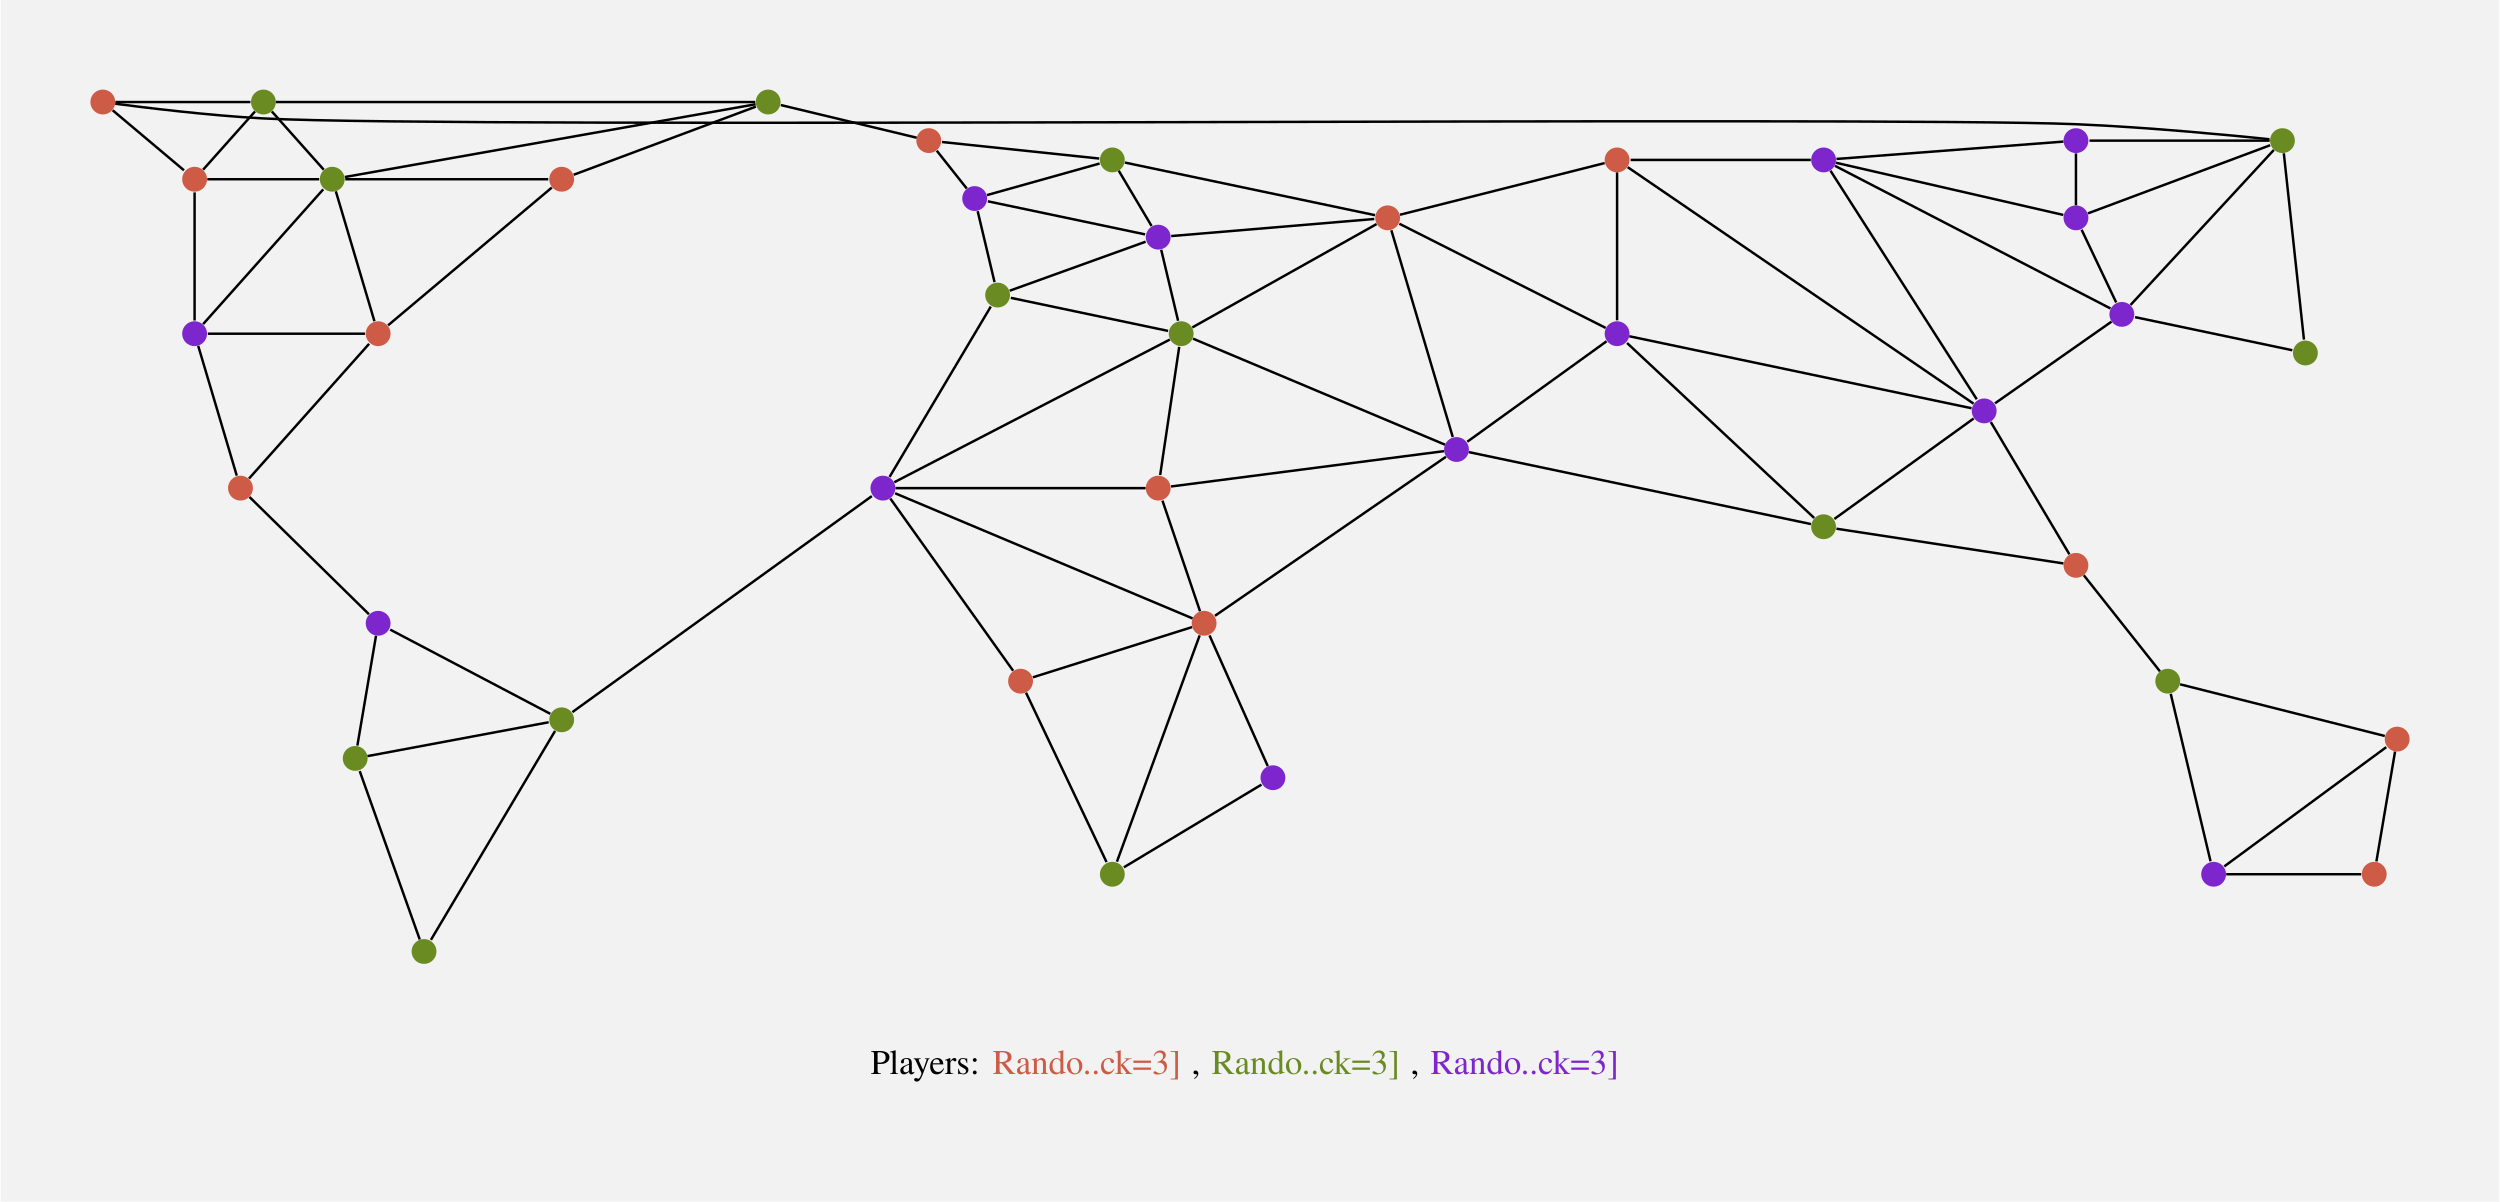
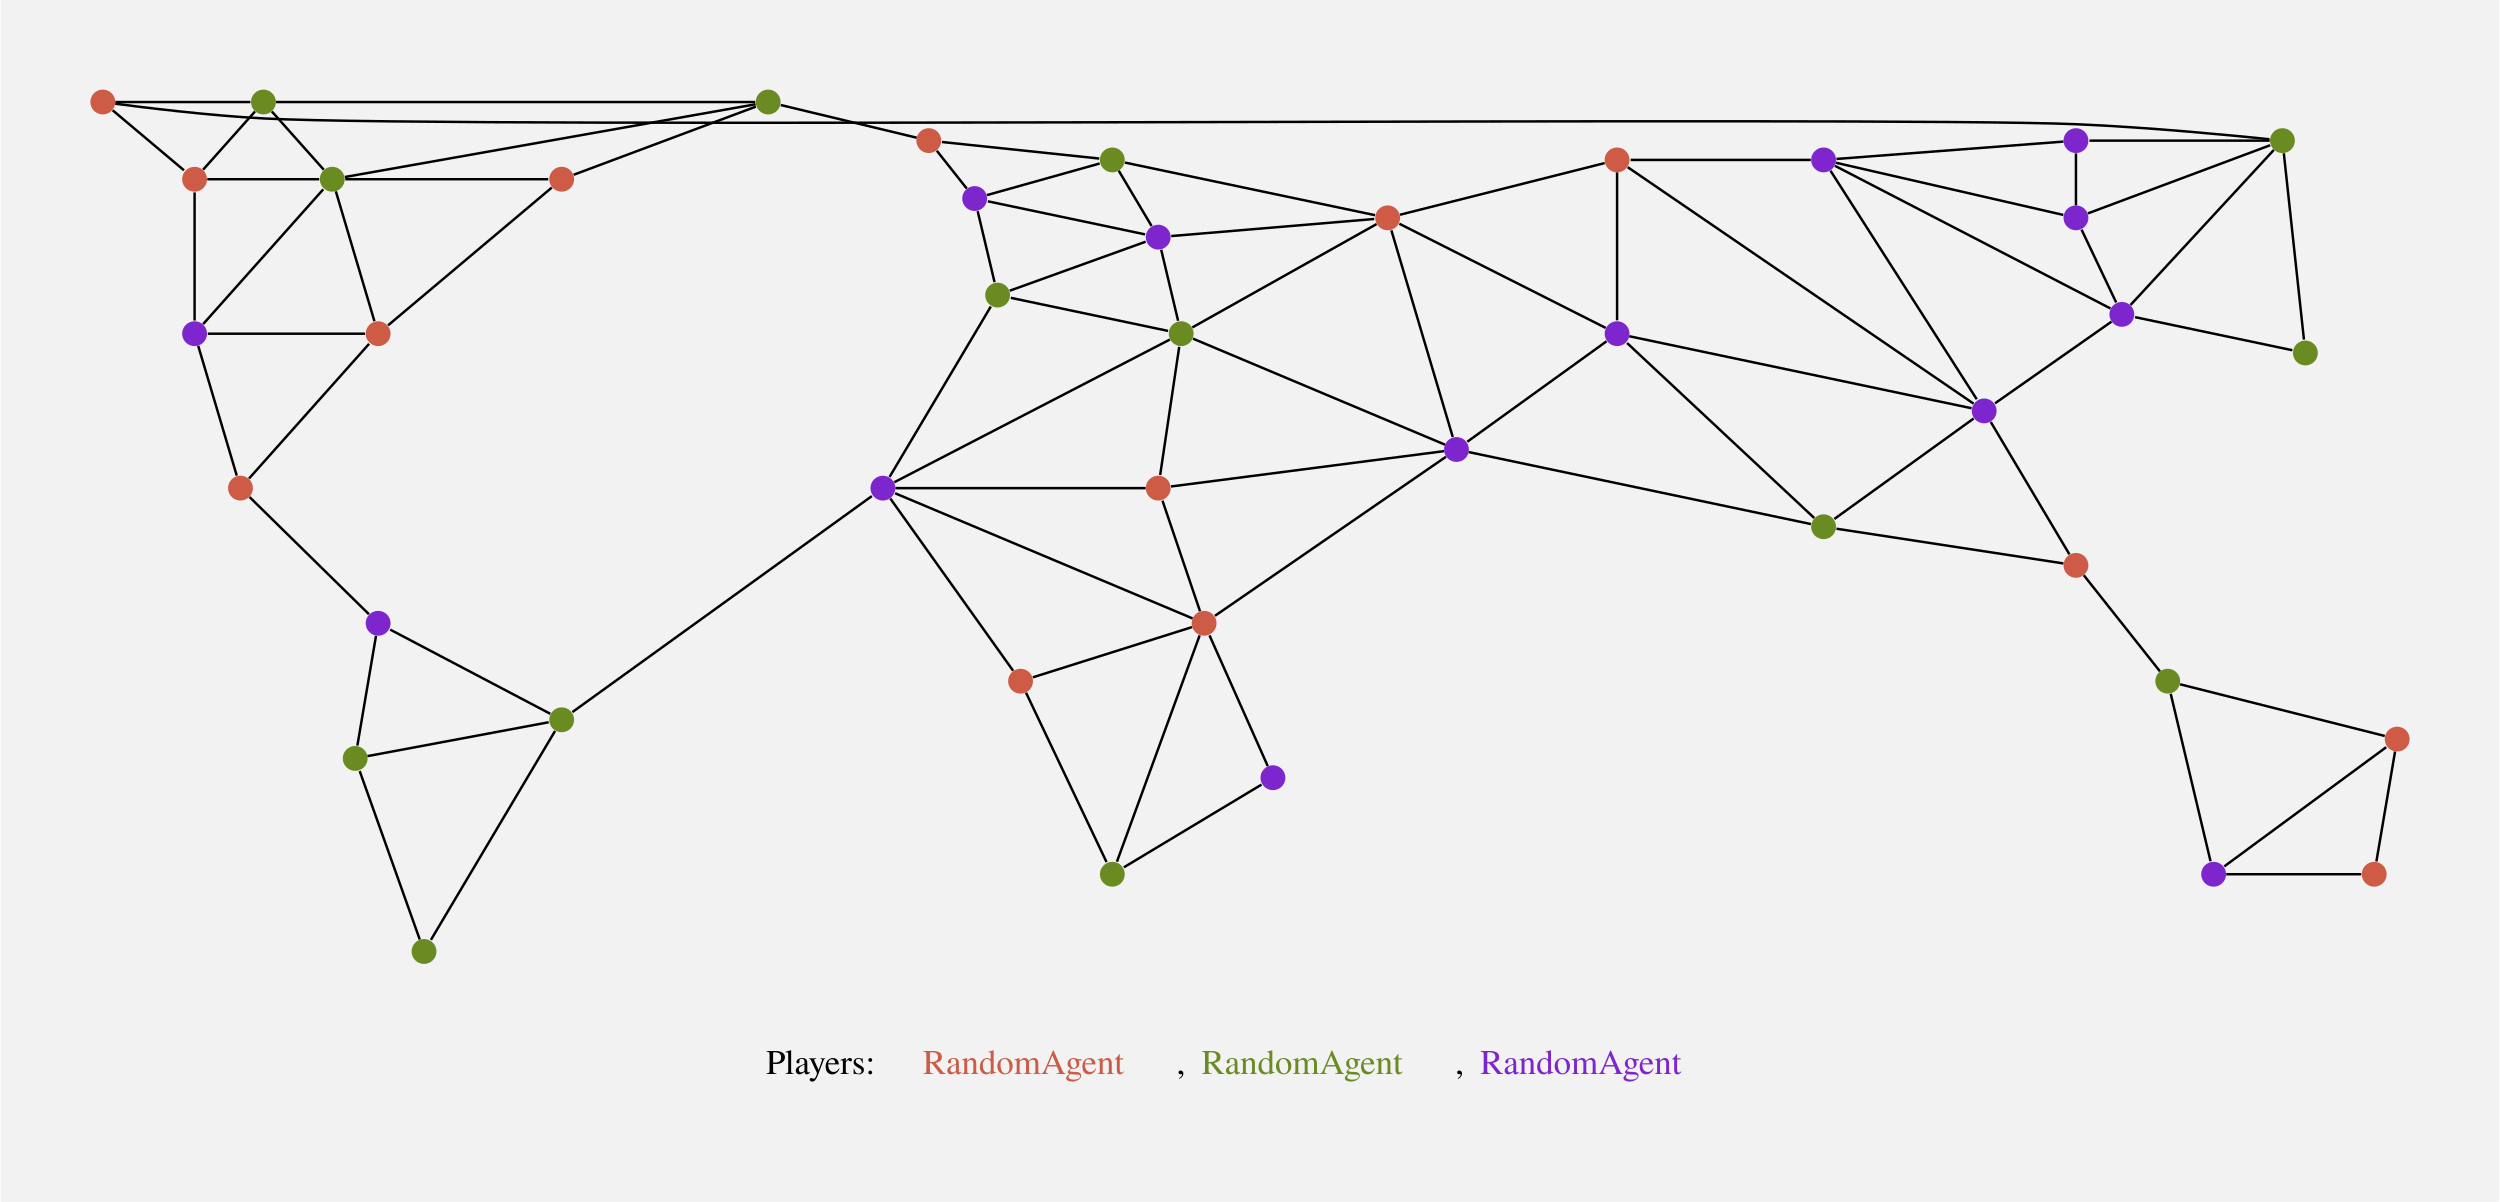
<svg xmlns="http://www.w3.org/2000/svg" xmlns:xlink="http://www.w3.org/1999/xlink" width="776pt" height="373pt" viewBox="0.00 0.00 776.00 373.24">
  <g id="graph0" class="graph" transform="scale(.7728 .7728) rotate(0) translate(36 446.968)">
    <polygon fill="#f2f2f2" stroke="transparent" points="-36,36 -36,-446.968 968.134,-446.968 968.134,36 -36,36" />
    <g id="node1" class="node">
      <g id="a_node1">
-         <a xlink:title="#0: Alaska&#10;#0: RandomAgent[min_attack=3]&#10;1 armies">
+         <a xlink:title="#0: Alaska&#10;#0: RandomAgent&#10;1 armies">
          <ellipse fill="#cd5b45" stroke="#000000" stroke-width="0" cx="5" cy="-405.968" rx="5" ry="5" />
        </a>
      </g>
    </g>
    <g id="node2" class="node">
      <g id="a_node2">
-         <a xlink:title="#1: Northwest Territory&#10;#1: RandomAgent[min_attack=3]&#10;1 armies">
+         <a xlink:title="#1: Northwest Territory&#10;#1: RandomAgent&#10;1 armies">
          <ellipse fill="#698b22" stroke="#000000" stroke-width="0" cx="69.549" cy="-405.968" rx="5" ry="5" />
        </a>
      </g>
    </g>
    <g id="edge1" class="edge">
      <path fill="none" stroke="#000000" d="M10.065,-405.968C22.072,-405.968 52.167,-405.968 64.329,-405.968" />
    </g>
    <g id="node3" class="node">
      <g id="a_node3">
-         <a xlink:title="#3: Alberta&#10;#0: RandomAgent[min_attack=3]&#10;1 armies">
+         <a xlink:title="#3: Alberta&#10;#0: RandomAgent&#10;1 armies">
          <ellipse fill="#cd5b45" stroke="#000000" stroke-width="0" cx="41.885" cy="-374.931" rx="5" ry="5" />
        </a>
      </g>
    </g>
    <g id="edge2" class="edge">
      <path fill="none" stroke="#000000" d="M8.947,-402.646C15.935,-396.766 30.423,-384.575 37.627,-378.514" />
    </g>
    <g id="node4" class="node">
      <g id="a_node4">
-         <a xlink:title="#29: Kamchatka&#10;#1: RandomAgent[min_attack=3]&#10;1 armies">
+         <a xlink:title="#29: Kamchatka&#10;#1: RandomAgent&#10;1 armies">
          <ellipse fill="#698b22" stroke="#000000" stroke-width="0" cx="881.027" cy="-390.449" rx="5" ry="5" />
        </a>
      </g>
    </g>
    <g id="edge3" class="edge">
      <path fill="none" stroke="#000000" d="M10.011,-405.286C20.85,-403.847 47.295,-400.539 69.579,-399.368 150.401,-395.12 717.108,-400.386 797.972,-397.049 827.455,-395.832 862.69,-392.364 875.788,-391.005" />
    </g>
    <g id="edge5" class="edge">
      <path fill="none" stroke="#000000" d="M66.157,-402.162C60.848,-396.205 50.632,-384.743 45.305,-378.767" />
    </g>
    <g id="node5" class="node">
      <g id="a_node5">
-         <a xlink:title="#2: Greenland&#10;#1: RandomAgent[min_attack=3]&#10;1 armies">
+         <a xlink:title="#2: Greenland&#10;#1: RandomAgent&#10;1 armies">
          <ellipse fill="#698b22" stroke="#000000" stroke-width="0" cx="272.419" cy="-405.968" rx="5" ry="5" />
        </a>
      </g>
    </g>
    <g id="edge4" class="edge">
      <path fill="none" stroke="#000000" d="M74.564,-405.968C102.51,-405.968 238.78,-405.968 267.213,-405.968" />
    </g>
    <g id="node6" class="node">
      <g id="a_node6">
-         <a xlink:title="#4: Ontario&#10;#1: RandomAgent[min_attack=3]&#10;1 armies">
+         <a xlink:title="#4: Ontario&#10;#1: RandomAgent&#10;1 armies">
          <ellipse fill="#698b22" stroke="#000000" stroke-width="0" cx="97.213" cy="-374.931" rx="5" ry="5" />
        </a>
      </g>
    </g>
    <g id="edge6" class="edge">
      <path fill="none" stroke="#000000" d="M72.942,-402.162C78.251,-396.205 88.467,-384.743 93.793,-378.767" />
    </g>
    <g id="edge10" class="edge">
      <path fill="none" stroke="#000000" d="M46.991,-374.931C57.478,-374.931 81.346,-374.931 91.958,-374.931" />
    </g>
    <g id="node9" class="node">
      <g id="a_node9">
-         <a xlink:title="#6: Western United States&#10;#2: RandomAgent[min_attack=3]&#10;1 armies">
+         <a xlink:title="#6: Western United States&#10;#2: RandomAgent&#10;1 armies">
          <ellipse fill="#7d26cd" stroke="#000000" stroke-width="0" cx="41.885" cy="-312.856" rx="5" ry="5" />
        </a>
      </g>
    </g>
    <g id="edge11" class="edge">
      <path fill="none" stroke="#000000" d="M41.885,-369.638C41.885,-357.91 41.885,-329.85 41.885,-318.135" />
    </g>
    <g id="node34" class="node">
      <g id="a_node34">
-         <a xlink:title="#30: Irkutsk&#10;#2: RandomAgent[min_attack=3]&#10;1 armies">
+         <a xlink:title="#30: Irkutsk&#10;#2: RandomAgent&#10;1 armies">
          <ellipse fill="#7d26cd" stroke="#000000" stroke-width="0" cx="798.035" cy="-359.412" rx="5" ry="5" />
        </a>
      </g>
    </g>
    <g id="edge65" class="edge">
      <path fill="none" stroke="#000000" d="M876.084,-388.601C861.288,-383.067 817.473,-366.681 802.848,-361.212" />
    </g>
    <g id="node35" class="node">
      <g id="a_node35">
-         <a xlink:title="#33: Mongolia&#10;#2: RandomAgent[min_attack=3]&#10;1 armies">
+         <a xlink:title="#33: Mongolia&#10;#2: RandomAgent&#10;1 armies">
          <ellipse fill="#7d26cd" stroke="#000000" stroke-width="0" cx="816.478" cy="-320.615" rx="5" ry="5" />
        </a>
      </g>
    </g>
    <g id="edge66" class="edge">
      <path fill="none" stroke="#000000" d="M877.557,-386.695C866.349,-374.569 831.198,-336.54 819.966,-324.388" />
    </g>
    <g id="node36" class="node">
      <g id="a_node36">
-         <a xlink:title="#34: Japan&#10;#1: RandomAgent[min_attack=3]&#10;1 armies">
+         <a xlink:title="#34: Japan&#10;#1: RandomAgent&#10;1 armies">
          <ellipse fill="#698b22" stroke="#000000" stroke-width="0" cx="890.249" cy="-305.096" rx="5" ry="5" />
        </a>
      </g>
    </g>
    <g id="edge67" class="edge">
      <path fill="none" stroke="#000000" d="M881.577,-385.366C883.205,-370.293 887.997,-325.935 889.667,-310.48" />
    </g>
    <g id="edge7" class="edge">
      <path fill="none" stroke="#000000" d="M267.364,-405.073C241.892,-400.56 127.809,-380.351 102.288,-375.83" />
    </g>
    <g id="node7" class="node">
      <g id="a_node7">
-         <a xlink:title="#5: Quebec&#10;#0: RandomAgent[min_attack=3]&#10;1 armies">
+         <a xlink:title="#5: Quebec&#10;#0: RandomAgent&#10;1 armies">
          <ellipse fill="#cd5b45" stroke="#000000" stroke-width="0" cx="189.427" cy="-374.931" rx="5" ry="5" />
        </a>
      </g>
    </g>
    <g id="edge8" class="edge">
      <path fill="none" stroke="#000000" d="M267.476,-404.119C252.68,-398.586 208.864,-382.2 194.24,-376.731" />
    </g>
    <g id="node8" class="node">
      <g id="a_node8">
-         <a xlink:title="#13: Iceland&#10;#0: RandomAgent[min_attack=3]&#10;1 armies">
+         <a xlink:title="#13: Iceland&#10;#0: RandomAgent&#10;1 armies">
          <ellipse fill="#cd5b45" stroke="#000000" stroke-width="0" cx="336.968" cy="-390.449" rx="5" ry="5" />
        </a>
      </g>
    </g>
    <g id="edge9" class="edge">
      <path fill="none" stroke="#000000" d="M277.484,-404.75C289.61,-401.835 320.183,-394.485 332.103,-391.619" />
    </g>
    <g id="edge12" class="edge">
      <path fill="none" stroke="#000000" d="M102.435,-374.931C118.59,-374.931 167.646,-374.931 184.032,-374.931" />
    </g>
    <g id="edge13" class="edge">
      <path fill="none" stroke="#000000" d="M93.583,-370.858C83.486,-359.529 55.166,-327.756 45.315,-316.704" />
    </g>
    <g id="node10" class="node">
      <g id="a_node10">
-         <a xlink:title="#7: Eastern United States&#10;#0: RandomAgent[min_attack=3]&#10;1 armies">
+         <a xlink:title="#7: Eastern United States&#10;#0: RandomAgent&#10;1 armies">
          <ellipse fill="#cd5b45" stroke="#000000" stroke-width="0" cx="115.656" cy="-312.856" rx="5" ry="5" />
        </a>
      </g>
    </g>
    <g id="edge14" class="edge">
      <path fill="none" stroke="#000000" d="M98.661,-370.06C102.091,-358.513 110.69,-329.572 114.164,-317.876" />
    </g>
    <g id="edge15" class="edge">
      <path fill="none" stroke="#000000" d="M185.461,-371.593C172.651,-360.815 132.479,-327.011 119.642,-316.21" />
    </g>
    <g id="node17" class="node">
      <g id="a_node17">
-         <a xlink:title="#14: Scandanavia&#10;#1: RandomAgent[min_attack=3]&#10;1 armies">
+         <a xlink:title="#14: Scandanavia&#10;#1: RandomAgent&#10;1 armies">
          <ellipse fill="#698b22" stroke="#000000" stroke-width="0" cx="410.739" cy="-382.69" rx="5" ry="5" />
        </a>
      </g>
    </g>
    <g id="edge26" class="edge">
      <path fill="none" stroke="#000000" d="M342.274,-389.891C355.885,-388.46 391.923,-384.669 405.482,-383.243" />
    </g>
    <g id="node18" class="node">
      <g id="a_node18">
-         <a xlink:title="#15: Great Britain&#10;#2: RandomAgent[min_attack=3]&#10;1 armies">
+         <a xlink:title="#15: Great Britain&#10;#2: RandomAgent&#10;1 armies">
          <ellipse fill="#7d26cd" stroke="#000000" stroke-width="0" cx="355.411" cy="-367.171" rx="5" ry="5" />
        </a>
      </g>
    </g>
    <g id="edge27" class="edge">
      <path fill="none" stroke="#000000" d="M340.181,-386.394C343.566,-382.122 348.864,-375.434 352.235,-371.18" />
    </g>
    <g id="edge16" class="edge">
      <path fill="none" stroke="#000000" d="M47.191,-312.856C60.802,-312.856 96.841,-312.856 110.399,-312.856" />
    </g>
    <g id="node11" class="node">
      <g id="a_node11">
-         <a xlink:title="#8: Central America&#10;#0: RandomAgent[min_attack=3]&#10;1 armies">
+         <a xlink:title="#8: Central America&#10;#0: RandomAgent&#10;1 armies">
          <ellipse fill="#cd5b45" stroke="#000000" stroke-width="0" cx="60.328" cy="-250.781" rx="5" ry="5" />
        </a>
      </g>
    </g>
    <g id="edge17" class="edge">
      <path fill="none" stroke="#000000" d="M43.333,-307.985C46.763,-296.438 55.361,-267.497 58.836,-255.802" />
    </g>
    <g id="edge18" class="edge">
      <path fill="none" stroke="#000000" d="M112.026,-308.783C101.929,-297.454 73.609,-265.681 63.758,-254.629" />
    </g>
    <g id="node12" class="node">
      <g id="a_node12">
-         <a xlink:title="#9: Venezuela&#10;#2: RandomAgent[min_attack=3]&#10;1 armies">
+         <a xlink:title="#9: Venezuela&#10;#2: RandomAgent&#10;1 armies">
          <ellipse fill="#7d26cd" stroke="#000000" stroke-width="0" cx="115.656" cy="-196.465" rx="5" ry="5" />
        </a>
      </g>
    </g>
    <g id="edge19" class="edge">
      <path fill="none" stroke="#000000" d="M63.958,-247.217C73.959,-237.399 101.837,-210.031 111.94,-200.113" />
    </g>
    <g id="node13" class="node">
      <g id="a_node13">
-         <a xlink:title="#10: Peru&#10;#1: RandomAgent[min_attack=3]&#10;1 armies">
+         <a xlink:title="#10: Peru&#10;#1: RandomAgent&#10;1 armies">
          <ellipse fill="#698b22" stroke="#000000" stroke-width="0" cx="106.435" cy="-142.15" rx="5" ry="5" />
        </a>
      </g>
    </g>
    <g id="edge20" class="edge">
      <path fill="none" stroke="#000000" d="M114.805,-191.453C113.057,-181.158 109.079,-157.727 107.311,-147.309" />
    </g>
    <g id="node14" class="node">
      <g id="a_node14">
-         <a xlink:title="#11: Brazil&#10;#1: RandomAgent[min_attack=3]&#10;1 armies">
+         <a xlink:title="#11: Brazil&#10;#1: RandomAgent&#10;1 armies">
          <ellipse fill="#698b22" stroke="#000000" stroke-width="0" cx="189.427" cy="-157.668" rx="5" ry="5" />
        </a>
      </g>
    </g>
    <g id="edge21" class="edge">
      <path fill="none" stroke="#000000" d="M120.496,-193.92C133.959,-186.839 171.719,-166.981 184.854,-160.073" />
    </g>
    <g id="edge22" class="edge">
      <path fill="none" stroke="#000000" d="M111.378,-143.074C126.034,-145.815 169.165,-153.88 184.192,-156.69" />
    </g>
    <g id="node15" class="node">
      <g id="a_node15">
-         <a xlink:title="#12: Argentina&#10;#1: RandomAgent[min_attack=3]&#10;1 armies">
+         <a xlink:title="#12: Argentina&#10;#1: RandomAgent&#10;1 armies">
          <ellipse fill="#698b22" stroke="#000000" stroke-width="0" cx="134.099" cy="-64.556" rx="5" ry="5" />
        </a>
      </g>
    </g>
    <g id="edge23" class="edge">
      <path fill="none" stroke="#000000" d="M108.25,-137.059C113.299,-122.898 127.458,-83.182 132.384,-69.366" />
    </g>
    <g id="edge24" class="edge">
      <path fill="none" stroke="#000000" d="M186.758,-153.178C177.433,-137.484 146.355,-85.183 136.871,-69.221" />
    </g>
    <g id="node16" class="node">
      <g id="a_node16">
-         <a xlink:title="#20: North Africa&#10;#2: RandomAgent[min_attack=3]&#10;1 armies">
+         <a xlink:title="#20: North Africa&#10;#2: RandomAgent&#10;1 armies">
          <ellipse fill="#7d26cd" stroke="#000000" stroke-width="0" cx="318.526" cy="-250.781" rx="5" ry="5" />
        </a>
      </g>
    </g>
    <g id="edge25" class="edge">
      <path fill="none" stroke="#000000" d="M193.722,-160.767C213.323,-174.903 294.175,-233.218 314.082,-247.576" />
    </g>
    <g id="node26" class="node">
      <g id="a_node26">
-         <a xlink:title="#21: Egypt&#10;#0: RandomAgent[min_attack=3]&#10;1 armies">
+         <a xlink:title="#21: Egypt&#10;#0: RandomAgent&#10;1 armies">
          <ellipse fill="#cd5b45" stroke="#000000" stroke-width="0" cx="429.182" cy="-250.781" rx="5" ry="5" />
        </a>
      </g>
    </g>
    <g id="edge45" class="edge">
      <path fill="none" stroke="#000000" d="M323.568,-250.781C342.002,-250.781 405.627,-250.781 424.11,-250.781" />
    </g>
    <g id="node27" class="node">
      <g id="a_node27">
-         <a xlink:title="#22: East Africa&#10;#0: RandomAgent[min_attack=3]&#10;1 armies">
+         <a xlink:title="#22: East Africa&#10;#0: RandomAgent&#10;1 armies">
          <ellipse fill="#cd5b45" stroke="#000000" stroke-width="0" cx="447.624" cy="-196.465" rx="5" ry="5" />
        </a>
      </g>
    </g>
    <g id="edge46" class="edge">
      <path fill="none" stroke="#000000" d="M323.429,-248.718C343.97,-240.075 422.965,-206.84 442.989,-198.415" />
    </g>
    <g id="node28" class="node">
      <g id="a_node28">
-         <a xlink:title="#23: Congo&#10;#0: RandomAgent[min_attack=3]&#10;1 armies">
+         <a xlink:title="#23: Congo&#10;#0: RandomAgent&#10;1 armies">
          <ellipse fill="#cd5b45" stroke="#000000" stroke-width="0" cx="373.854" cy="-173.187" rx="5" ry="5" />
        </a>
      </g>
    </g>
    <g id="edge47" class="edge">
      <path fill="none" stroke="#000000" d="M321.5,-246.609C331.107,-233.136 361.236,-190.882 370.864,-177.38" />
    </g>
    <g id="edge28" class="edge">
      <path fill="none" stroke="#000000" d="M405.633,-381.258C395.039,-378.286 370.79,-371.485 360.345,-368.555" />
    </g>
    <g id="node19" class="node">
      <g id="a_node19">
-         <a xlink:title="#16: Northern Europe&#10;#2: RandomAgent[min_attack=3]&#10;1 armies">
+         <a xlink:title="#16: Northern Europe&#10;#2: RandomAgent&#10;1 armies">
          <ellipse fill="#7d26cd" stroke="#000000" stroke-width="0" cx="429.182" cy="-351.652" rx="5" ry="5" />
        </a>
      </g>
    </g>
    <g id="edge29" class="edge">
      <path fill="none" stroke="#000000" d="M413.303,-378.374C416.787,-372.511 422.986,-362.08 426.52,-356.132" />
    </g>
    <g id="node20" class="node">
      <g id="a_node20">
-         <a xlink:title="#17: Ukraine&#10;#0: RandomAgent[min_attack=3]&#10;1 armies">
+         <a xlink:title="#17: Ukraine&#10;#0: RandomAgent&#10;1 armies">
          <ellipse fill="#cd5b45" stroke="#000000" stroke-width="0" cx="521.395" cy="-359.412" rx="5" ry="5" />
        </a>
      </g>
    </g>
    <g id="edge30" class="edge">
      <path fill="none" stroke="#000000" d="M415.781,-381.629C434.215,-377.751 497.841,-364.367 516.323,-360.479" />
    </g>
    <g id="edge31" class="edge">
      <path fill="none" stroke="#000000" d="M360.716,-366.055C374.328,-363.192 410.366,-355.611 423.924,-352.758" />
    </g>
    <g id="node21" class="node">
      <g id="a_node21">
-         <a xlink:title="#18: Western Europe&#10;#1: RandomAgent[min_attack=3]&#10;1 armies">
+         <a xlink:title="#18: Western Europe&#10;#1: RandomAgent&#10;1 armies">
          <ellipse fill="#698b22" stroke="#000000" stroke-width="0" cx="364.632" cy="-328.374" rx="5" ry="5" />
        </a>
      </g>
    </g>
    <g id="edge32" class="edge">
      <path fill="none" stroke="#000000" d="M356.616,-362.099C358.374,-354.705 361.623,-341.036 363.397,-333.572" />
    </g>
    <g id="edge33" class="edge">
      <path fill="none" stroke="#000000" d="M434.404,-352.092C450.558,-353.451 499.615,-357.579 516.001,-358.958" />
    </g>
    <g id="edge34" class="edge">
      <path fill="none" stroke="#000000" d="M424.117,-349.826C411.991,-345.453 381.417,-334.428 369.497,-330.129" />
    </g>
    <g id="node22" class="node">
      <g id="a_node22">
-         <a xlink:title="#19: Southern Europe&#10;#1: RandomAgent[min_attack=3]&#10;1 armies">
+         <a xlink:title="#19: Southern Europe&#10;#1: RandomAgent&#10;1 armies">
          <ellipse fill="#698b22" stroke="#000000" stroke-width="0" cx="438.403" cy="-312.856" rx="5" ry="5" />
        </a>
      </g>
    </g>
    <g id="edge35" class="edge">
      <path fill="none" stroke="#000000" d="M430.387,-346.58C432.145,-339.186 435.394,-325.517 437.168,-318.053" />
    </g>
    <g id="edge36" class="edge">
      <path fill="none" stroke="#000000" d="M516.933,-356.909C502.523,-348.825 457.329,-323.472 442.887,-315.371" />
    </g>
    <g id="node23" class="node">
      <g id="a_node23">
-         <a xlink:title="#26: Ural&#10;#0: RandomAgent[min_attack=3]&#10;1 armies">
+         <a xlink:title="#26: Ural&#10;#0: RandomAgent&#10;1 armies">
          <ellipse fill="#cd5b45" stroke="#000000" stroke-width="0" cx="613.608" cy="-382.69" rx="5" ry="5" />
        </a>
      </g>
    </g>
    <g id="edge37" class="edge">
      <path fill="none" stroke="#000000" d="M526.353,-360.663C542.364,-364.705 592.58,-377.382 608.626,-381.432" />
    </g>
    <g id="node24" class="node">
      <g id="a_node24">
-         <a xlink:title="#31: Kazakhstan&#10;#2: RandomAgent[min_attack=3]&#10;1 armies">
+         <a xlink:title="#31: Kazakhstan&#10;#2: RandomAgent&#10;1 armies">
          <ellipse fill="#7d26cd" stroke="#000000" stroke-width="0" cx="613.608" cy="-312.856" rx="5" ry="5" />
        </a>
      </g>
    </g>
    <g id="edge38" class="edge">
      <path fill="none" stroke="#000000" d="M526.095,-357.039C541.95,-349.034 593.352,-323.083 609.028,-315.168" />
    </g>
    <g id="node25" class="node">
      <g id="a_node25">
-         <a xlink:title="#35: Middle East&#10;#2: RandomAgent[min_attack=3]&#10;1 armies">
+         <a xlink:title="#35: Middle East&#10;#2: RandomAgent&#10;1 armies">
          <ellipse fill="#7d26cd" stroke="#000000" stroke-width="0" cx="549.059" cy="-266.3" rx="5" ry="5" />
        </a>
      </g>
    </g>
    <g id="edge39" class="edge">
      <path fill="none" stroke="#000000" d="M522.882,-354.406C527.686,-338.238 542.75,-287.533 547.564,-271.33" />
    </g>
    <g id="edge41" class="edge">
      <path fill="none" stroke="#000000" d="M361.886,-323.753C353.666,-309.92 329.324,-268.954 321.2,-255.281" />
    </g>
    <g id="edge40" class="edge">
      <path fill="none" stroke="#000000" d="M369.938,-327.258C383.549,-324.395 419.587,-316.814 433.146,-313.962" />
    </g>
    <g id="edge42" class="edge">
      <path fill="none" stroke="#000000" d="M433.85,-310.498C414.861,-300.665 342.08,-262.978 323.083,-253.141" />
    </g>
    <g id="edge44" class="edge">
      <path fill="none" stroke="#000000" d="M443.158,-310.855C461.36,-303.197 526.488,-275.796 544.445,-268.241" />
    </g>
    <g id="edge43" class="edge">
      <path fill="none" stroke="#000000" d="M437.617,-307.563C435.875,-295.836 431.706,-267.775 429.966,-256.06" />
    </g>
    <g id="edge57" class="edge">
      <path fill="none" stroke="#000000" d="M613.608,-377.668C613.608,-364.908 613.608,-331.328 613.608,-318.212" />
    </g>
    <g id="node31" class="node">
      <g id="a_node31">
-         <a xlink:title="#27: Siberia&#10;#2: RandomAgent[min_attack=3]&#10;1 armies">
+         <a xlink:title="#27: Siberia&#10;#2: RandomAgent&#10;1 armies">
          <ellipse fill="#7d26cd" stroke="#000000" stroke-width="0" cx="696.601" cy="-382.69" rx="5" ry="5" />
        </a>
      </g>
    </g>
    <g id="edge56" class="edge">
      <path fill="none" stroke="#000000" d="M619.054,-382.69C634.2,-382.69 676.679,-382.69 691.456,-382.69" />
    </g>
    <g id="node32" class="node">
      <g id="a_node32">
-         <a xlink:title="#32: China&#10;#2: RandomAgent[min_attack=3]&#10;1 armies">
+         <a xlink:title="#32: China&#10;#2: RandomAgent&#10;1 armies">
          <ellipse fill="#7d26cd" stroke="#000000" stroke-width="0" cx="761.15" cy="-281.818" rx="5" ry="5" />
        </a>
      </g>
    </g>
    <g id="edge58" class="edge">
      <path fill="none" stroke="#000000" d="M617.865,-379.78C639.316,-365.114 735.385,-299.433 756.876,-284.74" />
    </g>
    <g id="edge70" class="edge">
      <path fill="none" stroke="#000000" d="M609.373,-309.801C597.705,-301.385 565.181,-277.927 553.395,-269.426" />
    </g>
    <g id="edge69" class="edge">
      <path fill="none" stroke="#000000" d="M618.517,-311.823C640.918,-307.111 733.321,-287.673 756.071,-282.887" />
    </g>
    <g id="node37" class="node">
      <g id="a_node37">
-         <a xlink:title="#36: India&#10;#1: RandomAgent[min_attack=3]&#10;1 armies">
+         <a xlink:title="#36: India&#10;#1: RandomAgent&#10;1 armies">
          <ellipse fill="#698b22" stroke="#000000" stroke-width="0" cx="696.601" cy="-235.262" rx="5" ry="5" />
        </a>
      </g>
    </g>
    <g id="edge71" class="edge">
      <path fill="none" stroke="#000000" d="M617.611,-309.113C631.729,-295.914 679.082,-251.641 692.829,-238.788" />
    </g>
    <g id="edge76" class="edge">
      <path fill="none" stroke="#000000" d="M553.968,-265.267C576.369,-260.555 668.771,-241.116 691.522,-236.331" />
    </g>
    <g id="edge49" class="edge">
      <path fill="none" stroke="#000000" d="M434.333,-251.448C454.051,-254 524.607,-263.134 544.061,-265.652" />
    </g>
    <g id="edge48" class="edge">
      <path fill="none" stroke="#000000" d="M430.884,-245.768C434.415,-235.368 442.498,-211.562 445.98,-201.309" />
    </g>
    <g id="edge53" class="edge">
      <path fill="none" stroke="#000000" d="M451.983,-199.466C468.668,-210.953 528.369,-252.055 544.83,-263.388" />
    </g>
    <g id="edge50" class="edge">
      <path fill="none" stroke="#000000" d="M442.784,-194.938C429.449,-190.73 392.279,-179.001 378.808,-174.751" />
    </g>
    <g id="node29" class="node">
      <g id="a_node29">
-         <a xlink:title="#24: South Africa&#10;#1: RandomAgent[min_attack=3]&#10;1 armies">
+         <a xlink:title="#24: South Africa&#10;#1: RandomAgent&#10;1 armies">
          <ellipse fill="#698b22" stroke="#000000" stroke-width="0" cx="410.739" cy="-95.594" rx="5" ry="5" />
        </a>
      </g>
    </g>
    <g id="edge51" class="edge">
      <path fill="none" stroke="#000000" d="M445.845,-191.6C439.628,-174.599 418.91,-117.939 412.587,-100.648" />
    </g>
    <g id="node30" class="node">
      <g id="a_node30">
-         <a xlink:title="#25: Madagascar&#10;#2: RandomAgent[min_attack=3]&#10;1 armies">
+         <a xlink:title="#25: Madagascar&#10;#2: RandomAgent&#10;1 armies">
          <ellipse fill="#7d26cd" stroke="#000000" stroke-width="0" cx="475.288" cy="-134.39" rx="5" ry="5" />
        </a>
      </g>
    </g>
    <g id="edge52" class="edge">
      <path fill="none" stroke="#000000" d="M449.795,-191.594C454.992,-179.933 468.095,-150.532 473.203,-139.069" />
    </g>
    <g id="edge54" class="edge">
      <path fill="none" stroke="#000000" d="M376.05,-168.566C382.564,-154.863 401.734,-114.537 408.412,-100.488" />
    </g>
    <g id="edge55" class="edge">
      <path fill="none" stroke="#000000" d="M415.381,-98.384C427.291,-105.542 458.825,-124.495 470.688,-131.625" />
    </g>
    <g id="edge61" class="edge">
      <path fill="none" stroke="#000000" d="M699.374,-378.356C709.895,-361.914 747.295,-303.47 758.166,-286.481" />
    </g>
    <g id="node33" class="node">
      <g id="a_node33">
-         <a xlink:title="#28: Yakutsk&#10;#2: RandomAgent[min_attack=3]&#10;1 armies">
+         <a xlink:title="#28: Yakutsk&#10;#2: RandomAgent&#10;1 armies">
          <ellipse fill="#7d26cd" stroke="#000000" stroke-width="0" cx="798.035" cy="-390.449" rx="5" ry="5" />
        </a>
      </g>
    </g>
    <g id="edge59" class="edge">
      <path fill="none" stroke="#000000" d="M701.77,-383.085C719.211,-384.42 775.753,-388.745 792.996,-390.064" />
    </g>
    <g id="edge60" class="edge">
      <path fill="none" stroke="#000000" d="M701.493,-381.567C718.589,-377.644 775.565,-364.568 792.953,-360.578" />
    </g>
    <g id="edge62" class="edge">
      <path fill="none" stroke="#000000" d="M701.154,-380.332C720.142,-370.5 792.923,-332.812 811.92,-322.975" />
    </g>
    <g id="edge72" class="edge">
      <path fill="none" stroke="#000000" d="M765.491,-284.863C775.885,-292.151 802.091,-310.527 812.308,-317.691" />
    </g>
    <g id="edge73" class="edge">
      <path fill="none" stroke="#000000" d="M756.915,-278.764C745.247,-270.348 712.722,-246.89 700.936,-238.389" />
    </g>
    <g id="node38" class="node">
      <g id="a_node38">
-         <a xlink:title="#37: Siam&#10;#0: RandomAgent[min_attack=3]&#10;1 armies">
+         <a xlink:title="#37: Siam&#10;#0: RandomAgent&#10;1 armies">
          <ellipse fill="#cd5b45" stroke="#000000" stroke-width="0" cx="798.035" cy="-219.743" rx="5" ry="5" />
        </a>
      </g>
    </g>
    <g id="edge74" class="edge">
      <path fill="none" stroke="#000000" d="M763.803,-277.354C770.608,-265.901 788.627,-235.576 795.407,-224.167" />
    </g>
    <g id="edge63" class="edge">
      <path fill="none" stroke="#000000" d="M803.481,-390.449C818.626,-390.449 861.106,-390.449 875.883,-390.449" />
    </g>
    <g id="edge64" class="edge">
      <path fill="none" stroke="#000000" d="M798.035,-385.324C798.035,-379.539 798.035,-370.187 798.035,-364.442" />
    </g>
    <g id="edge68" class="edge">
      <path fill="none" stroke="#000000" d="M800.297,-354.655C803.836,-347.208 810.647,-332.881 814.198,-325.411" />
    </g>
    <g id="edge75" class="edge">
      <path fill="none" stroke="#000000" d="M821.783,-319.499C835.395,-316.636 871.433,-309.055 884.991,-306.202" />
    </g>
    <g id="edge77" class="edge">
      <path fill="none" stroke="#000000" d="M701.77,-234.471C719.211,-231.803 775.753,-223.152 792.996,-220.514" />
    </g>
    <g id="node39" class="node">
      <g id="a_node39">
-         <a xlink:title="#38: Indonesia&#10;#1: RandomAgent[min_attack=3]&#10;1 armies">
+         <a xlink:title="#38: Indonesia&#10;#1: RandomAgent&#10;1 armies">
          <ellipse fill="#698b22" stroke="#000000" stroke-width="0" cx="834.921" cy="-173.187" rx="5" ry="5" />
        </a>
      </g>
    </g>
    <g id="edge78" class="edge">
      <path fill="none" stroke="#000000" d="M801.18,-215.774C808.149,-206.978 824.822,-185.933 831.784,-177.147" />
    </g>
    <g id="node40" class="node">
      <g id="a_node40">
-         <a xlink:title="#39: Papua New Guinea&#10;#0: RandomAgent[min_attack=3]&#10;1 armies">
+         <a xlink:title="#39: Papua New Guinea&#10;#0: RandomAgent&#10;1 armies">
          <ellipse fill="#cd5b45" stroke="#000000" stroke-width="0" cx="927.134" cy="-149.909" rx="5" ry="5" />
        </a>
      </g>
    </g>
    <g id="edge79" class="edge">
      <path fill="none" stroke="#000000" d="M839.878,-171.936C855.89,-167.894 906.106,-155.218 922.152,-151.167" />
    </g>
    <g id="node41" class="node">
      <g id="a_node41">
-         <a xlink:title="#40: Western Australia&#10;#2: RandomAgent[min_attack=3]&#10;1 armies">
+         <a xlink:title="#40: Western Australia&#10;#2: RandomAgent&#10;1 armies">
          <ellipse fill="#7d26cd" stroke="#000000" stroke-width="0" cx="853.363" cy="-95.594" rx="5" ry="5" />
        </a>
      </g>
    </g>
    <g id="edge80" class="edge">
      <path fill="none" stroke="#000000" d="M836.131,-168.096C839.464,-154.07 848.757,-114.973 852.125,-100.805" />
    </g>
    <g id="edge81" class="edge">
      <path fill="none" stroke="#000000" d="M922.74,-146.674C909.588,-136.991 870.641,-108.315 857.642,-98.744" />
    </g>
    <g id="node42" class="node">
      <g id="a_node42">
-         <a xlink:title="#41: Eastern Australia&#10;#0: RandomAgent[min_attack=3]&#10;1 armies">
+         <a xlink:title="#41: Eastern Australia&#10;#0: RandomAgent&#10;1 armies">
          <ellipse fill="#cd5b45" stroke="#000000" stroke-width="0" cx="917.913" cy="-95.594" rx="5" ry="5" />
        </a>
      </g>
    </g>
    <g id="edge82" class="edge">
      <path fill="none" stroke="#000000" d="M926.283,-144.897C924.535,-134.602 920.557,-111.17 918.788,-100.752" />
    </g>
    <g id="edge83" class="edge">
      <path fill="none" stroke="#000000" d="M858.428,-95.594C870.436,-95.594 900.53,-95.594 912.692,-95.594" />
    </g>
    <g id="node43" class="node">
-       <text text-anchor="start" x="313.567" y="-15.3" font-family="Times,serif" font-size="14.00" fill="#000000">Players: </text>
-       <text text-anchor="start" x="362.567" y="-15.3" font-family="Times,serif" font-size="14.00" fill="#cd5b45">Rando..ck=3]</text>
-       <text text-anchor="start" x="442.567" y="-15.3" font-family="Times,serif" font-size="14.00" fill="#000000">, </text>
-       <text text-anchor="start" x="450.567" y="-15.3" font-family="Times,serif" font-size="14.00" fill="#698b22">Rando..ck=3]</text>
-       <text text-anchor="start" x="530.567" y="-15.3" font-family="Times,serif" font-size="14.00" fill="#000000">, </text>
-       <text text-anchor="start" x="538.567" y="-15.3" font-family="Times,serif" font-size="14.00" fill="#7d26cd">Rando..ck=3]</text>
+       <text text-anchor="start" x="271.567" y="-15.3" font-family="Times,serif" font-size="14.00" fill="#000000">Players: </text>
+       <text text-anchor="start" x="334.567" y="-15.3" font-family="Times,serif" font-size="14.00" fill="#cd5b45">RandomAgent</text>
+       <text text-anchor="start" x="436.567" y="-15.3" font-family="Times,serif" font-size="14.00" fill="#000000">, </text>
+       <text text-anchor="start" x="446.567" y="-15.3" font-family="Times,serif" font-size="14.00" fill="#698b22">RandomAgent</text>
+       <text text-anchor="start" x="548.567" y="-15.3" font-family="Times,serif" font-size="14.00" fill="#000000">, </text>
+       <text text-anchor="start" x="558.567" y="-15.3" font-family="Times,serif" font-size="14.00" fill="#7d26cd">RandomAgent</text>
    </g>
  </g>
</svg>
